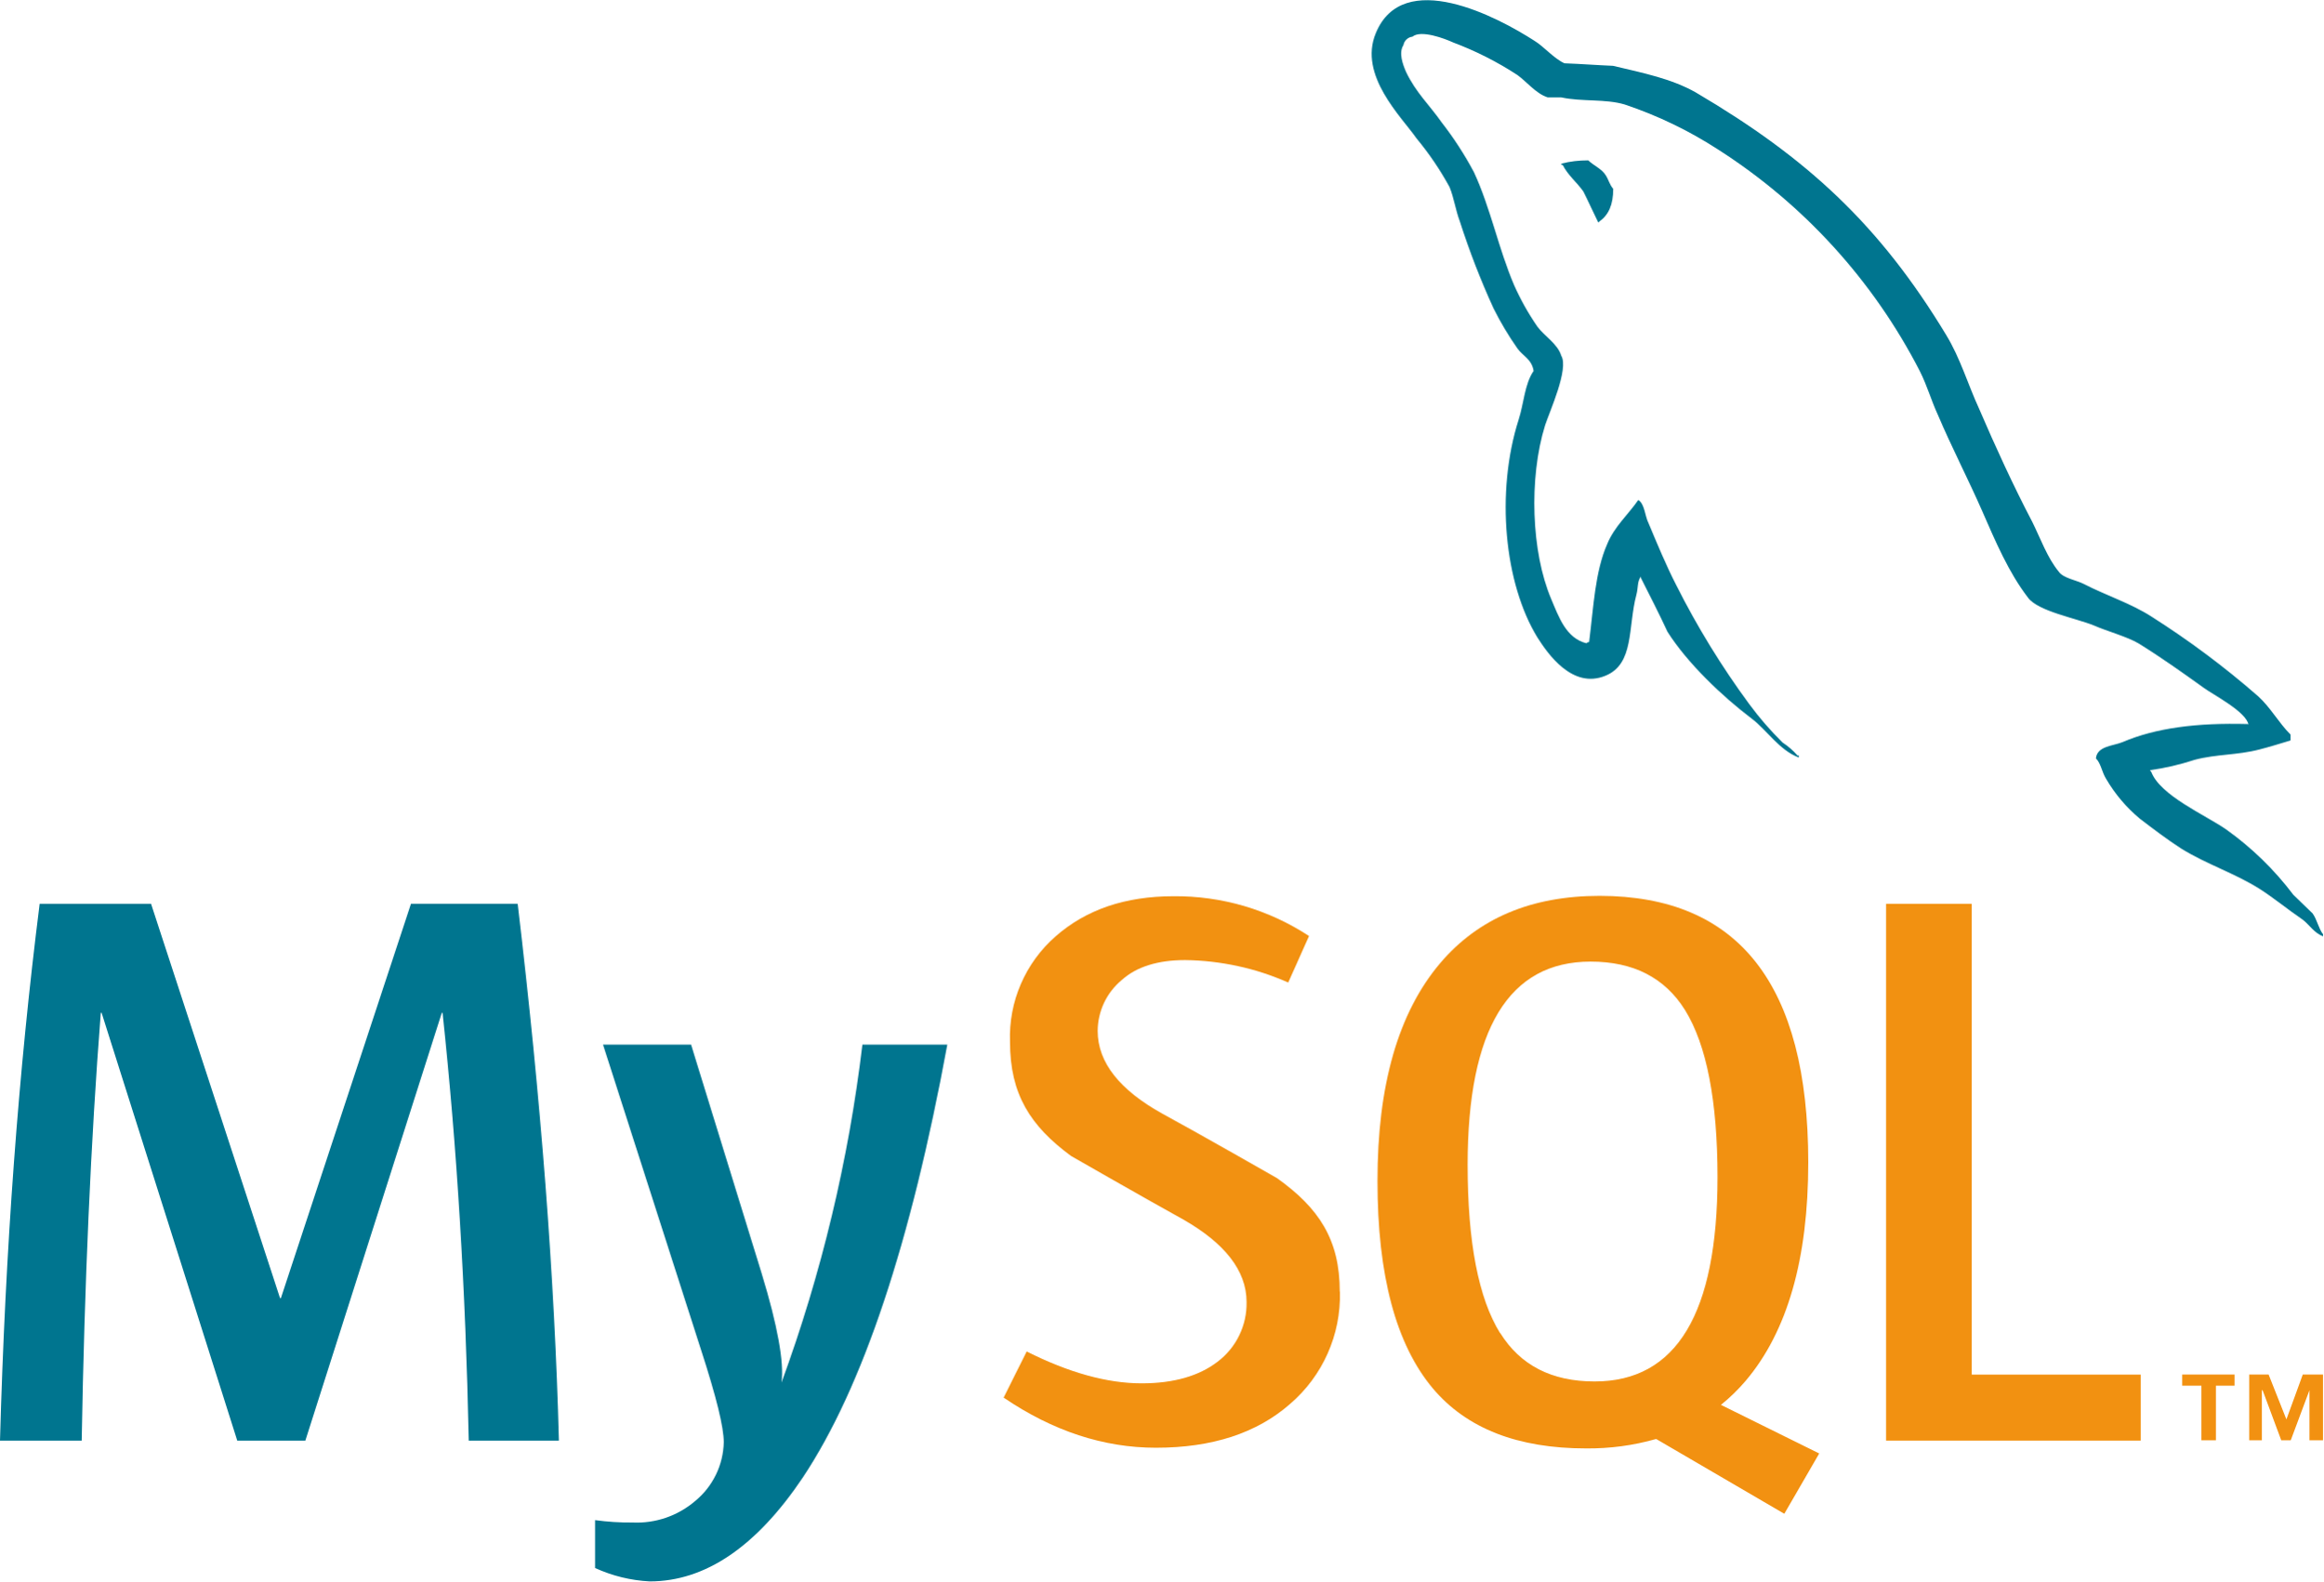
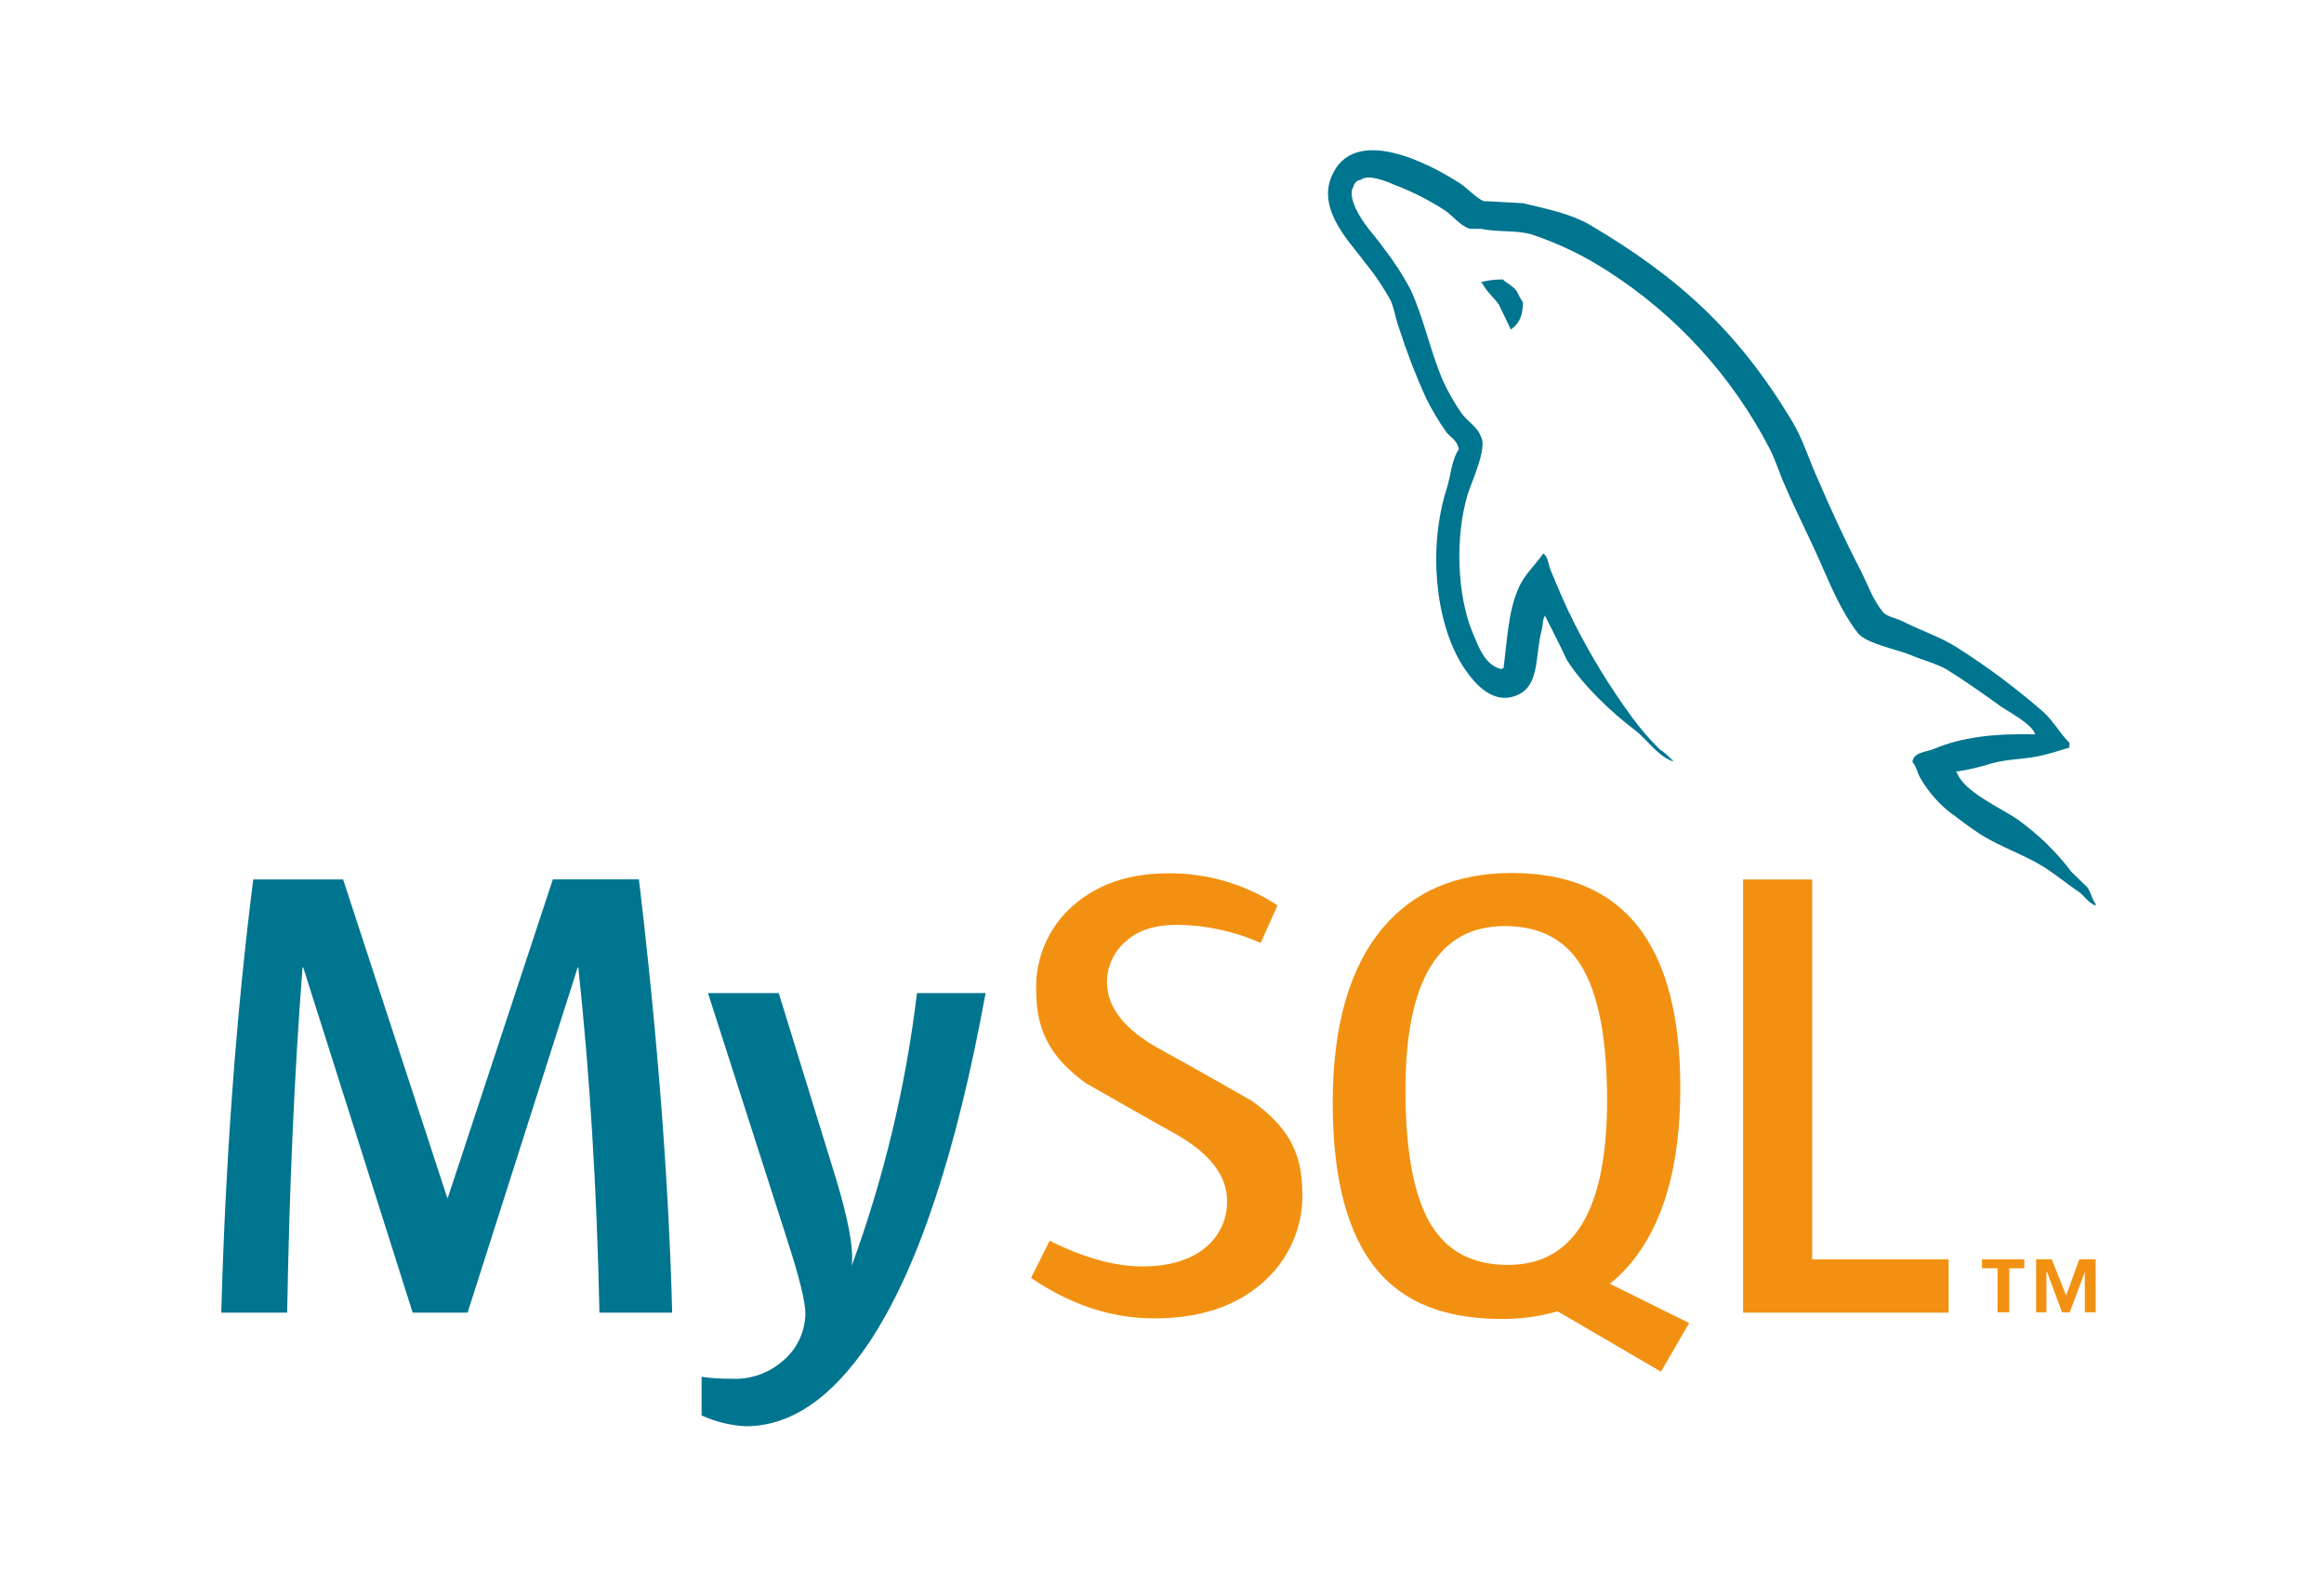
- <svg xmlns="http://www.w3.org/2000/svg" id="图层_1" data-name="图层 1" viewBox="0 0 310.51 211.43">
+ <svg xmlns="http://www.w3.org/2000/svg" id="图层_1" data-name="图层 1" viewBox="0 0 384.98 261.79">
  <defs>
-     <style>.cls-1,.cls-4{fill:#00758f;}.cls-2,.cls-3{fill:#f29111;}.cls-3,.cls-4{fill-rule:evenodd;}</style>
+     <style>.cls-1,.cls-4{fill:#00758f;}.cls-2,.cls-3{fill:#f29111;}.cls-3,.cls-4{fill-rule:evenodd;}.cls-5{fill:none;}</style>
  </defs>
-   <path class="cls-1" d="M113.46,219.05h-12q-.63-30.42-3.5-57.2h-.1l-18.24,57.2H70.52l-18.13-57.2h-.11q-2,25.72-2.55,57.2H38.81q1.06-38.28,5.3-71.77H59L76.24,200h.11l17.39-52.73H108q4.67,39.22,5.51,71.77" transform="translate(-38.81 -26.43)" />
-   <path class="cls-1" d="M165.43,166.1q-7.32,39.81-19.3,57.86-9.33,13.9-20.47,13.91a20.05,20.05,0,0,1-7.31-1.79v-6.4a34.22,34.22,0,0,0,5,.32,12,12,0,0,0,8.38-2.88,10.48,10.48,0,0,0,3.82-7.86c0-2-1-6.06-3-12.23L119.41,166.1h11.77l9.44,30.61q3.18,10.44,2.65,14.57a200.26,200.26,0,0,0,10.81-45.18h11.35" transform="translate(-38.81 -26.43)" />
-   <path class="cls-2" d="M217.91,199.15a19.1,19.1,0,0,1-6.67,15Q204.57,220,193.32,220q-10.5,0-20.36-6.7l3.08-6.17q8.47,4.26,15.37,4.26c4.31,0,7.68-1,10.12-2.87a9.76,9.76,0,0,0,3.9-8c0-4.26-3-7.9-8.4-11-5-2.76-15.06-8.53-15.06-8.53-5.43-4-8.16-8.24-8.16-15.27a17.87,17.87,0,0,1,6.09-14.09q6.1-5.37,15.75-5.37a32.46,32.46,0,0,1,18.13,5.32L211,157.8a35.06,35.06,0,0,0-13.78-3q-5.51,0-8.48,2.67a8.9,8.9,0,0,0-3.21,6.8c0,4.25,3,7.93,8.62,11.05,5.08,2.76,15.36,8.64,15.36,8.64,5.6,4,8.38,8.2,8.38,15.17" transform="translate(-38.81 -26.43)" />
-   <path class="cls-3" d="M239.33,204.69q-4.35-7-4.35-22.54Q235,155,251.42,155q8.58,0,12.62,6.48,4.33,7,4.34,22.33,0,27.33-16.43,27.33-8.59,0-12.62-6.49M282,220.78l-13.16-6.51a24.81,24.81,0,0,0,3.29-3.2q8.39-9.88,8.38-29.24,0-35.61-27.89-35.62-13.67,0-21.31,9-8.39,9.9-8.38,29.13,0,18.93,7.42,27.75,6.76,8,20.46,8a33,33,0,0,0,9.37-1.26l17.13,10,4.67-8.07" transform="translate(-38.81 -26.43)" />
-   <path class="cls-2" d="M324.91,219.05h-34V147.28h11.45v62.94h22.59v8.83" transform="translate(-38.81 -26.43)" />
-   <path class="cls-2" d="M333.07,219H335v-7.3h2.49v-1.49h-7v1.49h2.57V219Zm14.45,0h1.79v-8.79h-2.7l-2.19,6-2.38-6h-2.59V219h1.69v-6.69h.1l2.49,6.69H345l2.5-6.69V219" transform="translate(-38.81 -26.43)" />
-   <path class="cls-4" d="M339.28,123.24c-6.92-.18-12.28.51-16.78,2.42-1.29.52-3.37.52-3.54,2.17.69.69.78,1.82,1.39,2.78a20.14,20.14,0,0,0,4.49,5.29c1.82,1.39,3.63,2.77,5.54,4,3.37,2.09,7.18,3.3,10.46,5.38,1.91,1.22,3.8,2.78,5.71,4.08.95.69,1.55,1.82,2.77,2.25v-.26c-.61-.78-.78-1.91-1.39-2.78-.86-.86-1.73-1.65-2.59-2.51a41.2,41.2,0,0,0-9-8.75c-2.77-1.92-8.83-4.52-10-7.72l-.18-.18a34.52,34.52,0,0,0,6-1.39c2.94-.78,5.62-.6,8.65-1.38,1.38-.35,2.77-.79,4.16-1.21v-.79c-1.57-1.56-2.69-3.64-4.33-5.12a116.15,116.15,0,0,0-14.27-10.66c-2.69-1.74-6.15-2.86-9-4.34-1-.52-2.76-.77-3.37-1.65-1.56-1.9-2.43-4.42-3.55-6.67-2.5-4.77-4.93-10.06-7.09-15.09-1.55-3.38-2.51-6.76-4.41-9.89-8.91-14.74-18.59-23.67-33.47-32.43-3.2-1.82-7-2.6-11.07-3.56-2.16-.09-4.32-.26-6.49-.34-1.38-.61-2.77-2.26-4-3C239,28.71,226.33,22,222.7,30.88c-2.34,5.64,3.46,11.19,5.45,14.05a41.08,41.08,0,0,1,4.41,6.5c.6,1.47.78,3,1.38,4.6a105.45,105.45,0,0,0,4.5,11.62,41.35,41.35,0,0,0,3.2,5.37c.69,1,1.9,1.39,2.16,3-1.2,1.74-1.3,4.34-2,6.51-3.11,9.8-1.9,21.94,2.51,29.13,1.38,2.17,4.67,6.94,9.08,5.12,3.89-1.56,3-6.5,4.15-10.84.26-1,.09-1.73.6-2.43v.18c1.21,2.42,2.43,4.76,3.55,7.2,2.69,4.24,7.35,8.66,11.25,11.61,2.07,1.57,3.71,4.25,6.31,5.21v-.26h-.17a9.75,9.75,0,0,0-2-1.74,42.86,42.86,0,0,1-4.5-5.2,110.65,110.65,0,0,1-9.68-15.78c-1.39-2.7-2.6-5.64-3.73-8.33-.51-1-.51-2.6-1.38-3.12-1.3,1.9-3.2,3.55-4.15,5.89-1.64,3.73-1.81,8.33-2.42,13.1-.35.09-.17,0-.35.17-2.76-.69-3.71-3.55-4.75-6-2.6-6.17-3-16-.78-23.17.6-1.81,3.2-7.54,2.16-9.27-.52-1.66-2.25-2.6-3.2-3.91a34,34,0,0,1-3.11-5.55c-2.08-4.85-3.12-10.23-5.36-15.08a46.13,46.13,0,0,0-4.33-6.68c-1.64-2.34-3.46-4-4.76-6.76-.43-1-1-2.52-.34-3.56a1.39,1.39,0,0,1,1.21-1.13c1.12-.95,4.32.26,5.44.78a43.85,43.85,0,0,1,8.57,4.34c1.21.86,2.51,2.51,4.06,3h1.82c2.77.6,5.88.17,8.48.95a55.17,55.17,0,0,1,12.45,6,76.89,76.89,0,0,1,27,29.66c1,2,1.48,3.82,2.43,5.89,1.81,4.26,4.06,8.6,5.88,12.76s3.54,8.23,6.14,11.62c1.29,1.82,6.49,2.77,8.82,3.73,1.73.77,4.41,1.47,6,2.42,2.94,1.82,5.87,3.9,8.65,5.9,1.38,1,5.7,3.21,6,4.94" transform="translate(-38.81 -26.43)" />
-   <path class="cls-4" d="M251.06,47.87a14.15,14.15,0,0,0-3.54.43v.18h.17c.69,1.38,1.91,2.34,2.76,3.55.7,1.39,1.31,2.77,2,4.16l.17-.17c1.22-.87,1.82-2.25,1.82-4.34-.52-.61-.6-1.21-1-1.82-.52-.86-1.64-1.3-2.34-2" transform="translate(-38.81 -26.43)" />
+   <path class="cls-1" d="M111.3,217.48h-12q-.63-30.42-3.5-57.2h-.1l-18.24,57.2h-9.1l-18.13-57.2h-.11q-2,25.72-2.55,57.2H36.65q1.07-38.28,5.3-71.77H56.84l17.24,52.72h.11L91.58,145.7h14.26q4.66,39.23,5.51,71.77" />
+   <path class="cls-1" d="M163.27,164.53Q156,204.34,144,222.39q-9.33,13.91-20.47,13.91a20.09,20.09,0,0,1-7.31-1.79v-6.4a33.5,33.5,0,0,0,5,.32,12,12,0,0,0,8.38-2.88,10.48,10.48,0,0,0,3.82-7.86c0-2-1-6.06-3-12.23l-13.14-40.93H129l9.44,30.61q3.18,10.44,2.65,14.57a200.53,200.53,0,0,0,10.81-45.18h11.35" />
+   <path class="cls-2" d="M215.75,197.58a19.09,19.09,0,0,1-6.67,15q-6.68,5.85-17.92,5.85-10.5,0-20.36-6.7l3.08-6.17q8.48,4.26,15.37,4.26c4.31,0,7.68-1,10.12-2.87a9.76,9.76,0,0,0,3.9-8c0-4.26-3-7.9-8.4-11-5-2.76-15.06-8.53-15.06-8.53-5.43-4-8.16-8.24-8.16-15.27a17.87,17.87,0,0,1,6.09-14.09q6.1-5.37,15.75-5.37A32.49,32.49,0,0,1,211.62,150l-2.78,6.22a35.16,35.16,0,0,0-13.78-3q-5.51,0-8.48,2.67a8.89,8.89,0,0,0-3.21,6.8c0,4.25,3,7.93,8.62,11.05,5.08,2.76,15.36,8.64,15.36,8.64,5.6,4,8.38,8.2,8.38,15.17" />
+   <path class="cls-3" d="M237.17,203.12q-4.35-7-4.35-22.54,0-27.15,16.44-27.15,8.58,0,12.62,6.48,4.33,7,4.34,22.33,0,27.33-16.43,27.33-8.59,0-12.62-6.49m42.67,16.13-13.16-6.51a24.86,24.86,0,0,0,3.29-3.2q8.38-9.88,8.38-29.24,0-35.61-27.89-35.62-13.67,0-21.31,9-8.39,9.9-8.38,29.13,0,18.93,7.42,27.75,6.76,8,20.46,8a33,33,0,0,0,9.37-1.26l17.13,10,4.67-8.07" />
+   <path class="cls-2" d="M322.75,217.48h-34V145.71H300.2v62.94h22.59v8.83" />
+   <path class="cls-2" d="M330.91,217.43h1.93v-7.3h2.49v-1.49h-7v1.49h2.57v7.3Zm14.45,0h1.79v-8.79h-2.7l-2.19,6-2.38-6h-2.59v8.79H339v-6.69h.1l2.49,6.69h1.27l2.5-6.69v6.69" />
+   <path class="cls-4" d="M337.12,121.67c-6.92-.18-12.28.51-16.78,2.42-1.29.52-3.37.52-3.54,2.17.69.69.78,1.82,1.39,2.78a20.17,20.17,0,0,0,4.49,5.29c1.82,1.39,3.63,2.77,5.54,4,3.37,2.09,7.18,3.3,10.46,5.38,1.91,1.22,3.8,2.78,5.71,4.08.95.69,1.55,1.82,2.77,2.25v-.26c-.61-.78-.78-1.91-1.39-2.78-.86-.86-1.73-1.65-2.59-2.51a41.27,41.27,0,0,0-9-8.75c-2.77-1.92-8.83-4.52-10-7.72l-.18-.18a34.15,34.15,0,0,0,6-1.39c2.94-.78,5.62-.6,8.65-1.38,1.38-.35,2.77-.79,4.16-1.21v-.79c-1.57-1.56-2.69-3.64-4.33-5.12a116.64,116.64,0,0,0-14.27-10.66c-2.69-1.74-6.15-2.86-9-4.34-1-.52-2.76-.77-3.37-1.65-1.56-1.9-2.43-4.42-3.55-6.67-2.5-4.77-4.93-10.06-7.09-15.09-1.55-3.38-2.51-6.76-4.41-9.89C287.88,54.91,278.2,46,263.32,37.22c-3.2-1.82-7-2.6-11.07-3.56-2.16-.09-4.32-.26-6.49-.34-1.38-.61-2.77-2.26-4-3-4.92-3.18-17.59-9.89-21.22-1C218.2,35,224,40.5,226,43.36a41.52,41.52,0,0,1,4.41,6.5c.6,1.47.78,3,1.38,4.6a104.87,104.87,0,0,0,4.5,11.62,41.56,41.56,0,0,0,3.2,5.37c.69,1,1.9,1.39,2.16,3-1.2,1.74-1.3,4.34-2,6.51-3.11,9.8-1.9,21.94,2.51,29.13,1.38,2.17,4.67,6.94,9.08,5.12,3.89-1.56,3-6.5,4.15-10.84.26-1,.09-1.73.6-2.43v.18c1.21,2.42,2.43,4.76,3.55,7.2,2.69,4.24,7.35,8.66,11.25,11.61,2.07,1.57,3.71,4.25,6.31,5.21v-.26h-.17a9.77,9.77,0,0,0-2-1.74,42.81,42.81,0,0,1-4.5-5.2,110.84,110.84,0,0,1-9.68-15.78c-1.39-2.7-2.6-5.64-3.73-8.33-.51-1-.51-2.6-1.38-3.12-1.3,1.9-3.2,3.55-4.15,5.89-1.64,3.73-1.81,8.33-2.42,13.1-.35.09-.17,0-.35.17-2.76-.69-3.71-3.55-4.75-6-2.6-6.17-3-16-.78-23.17.6-1.81,3.2-7.54,2.16-9.27-.52-1.66-2.25-2.6-3.2-3.91A34,34,0,0,1,239,63c-2.08-4.85-3.12-10.23-5.36-15.08a46.53,46.53,0,0,0-4.33-6.68c-1.64-2.34-3.46-4-4.76-6.76-.43-1-1-2.52-.34-3.56a1.39,1.39,0,0,1,1.21-1.13c1.12-1,4.32.26,5.44.78a43.66,43.66,0,0,1,8.57,4.34c1.21.86,2.51,2.51,4.06,3h1.82c2.77.6,5.88.17,8.48.95a55.18,55.18,0,0,1,12.45,6,76.86,76.86,0,0,1,27,29.66c1,2,1.48,3.82,2.43,5.89,1.81,4.26,4.06,8.6,5.88,12.76s3.54,8.23,6.14,11.62c1.29,1.82,6.49,2.77,8.82,3.73,1.73.77,4.41,1.47,6,2.42,2.94,1.82,5.87,3.9,8.65,5.9,1.38,1,5.7,3.21,6,4.94" />
+   <path class="cls-4" d="M248.9,46.3a14.12,14.12,0,0,0-3.54.43v.18h.17c.69,1.38,1.91,2.34,2.76,3.55.7,1.39,1.31,2.77,2,4.16l.17-.17c1.22-.87,1.82-2.25,1.82-4.34a13.68,13.68,0,0,1-1-1.82c-.52-.86-1.64-1.3-2.34-2" />
+   <path class="cls-5" d="M0,261.53l.51.26" />
+   <path class="cls-5" d="M384.25,0a.82.82,0,0,1,.73.63" />
</svg>
